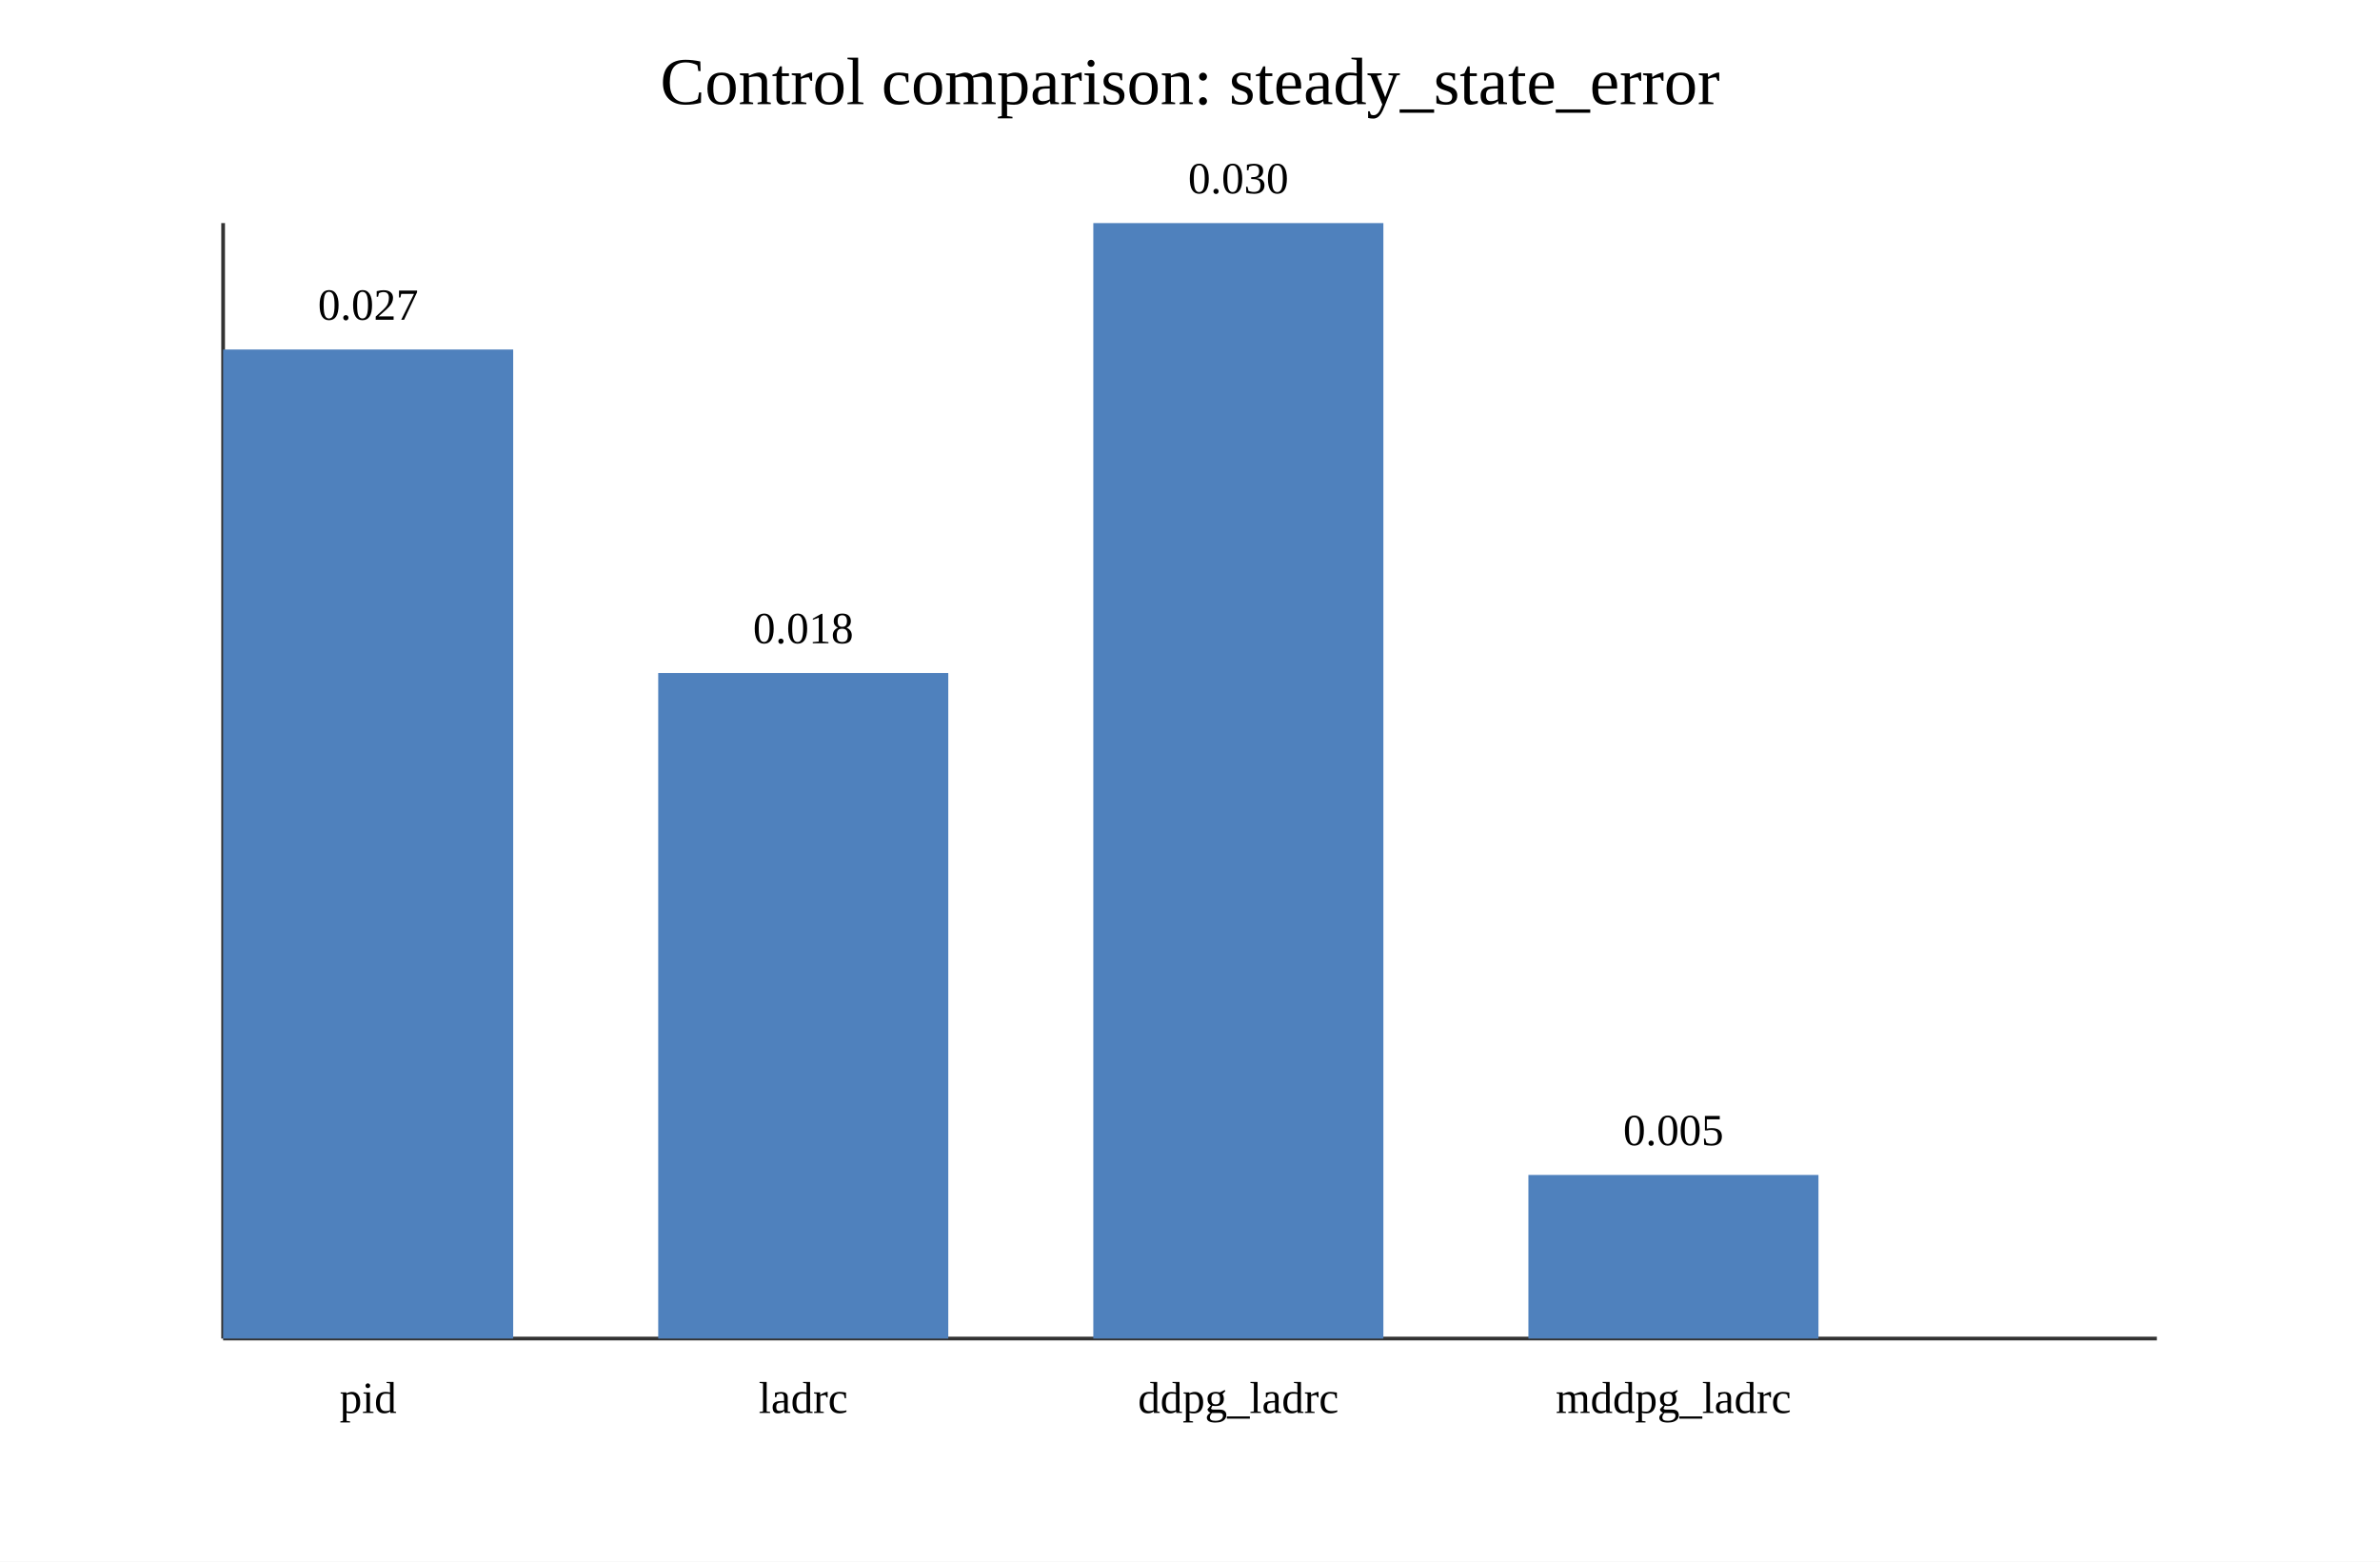
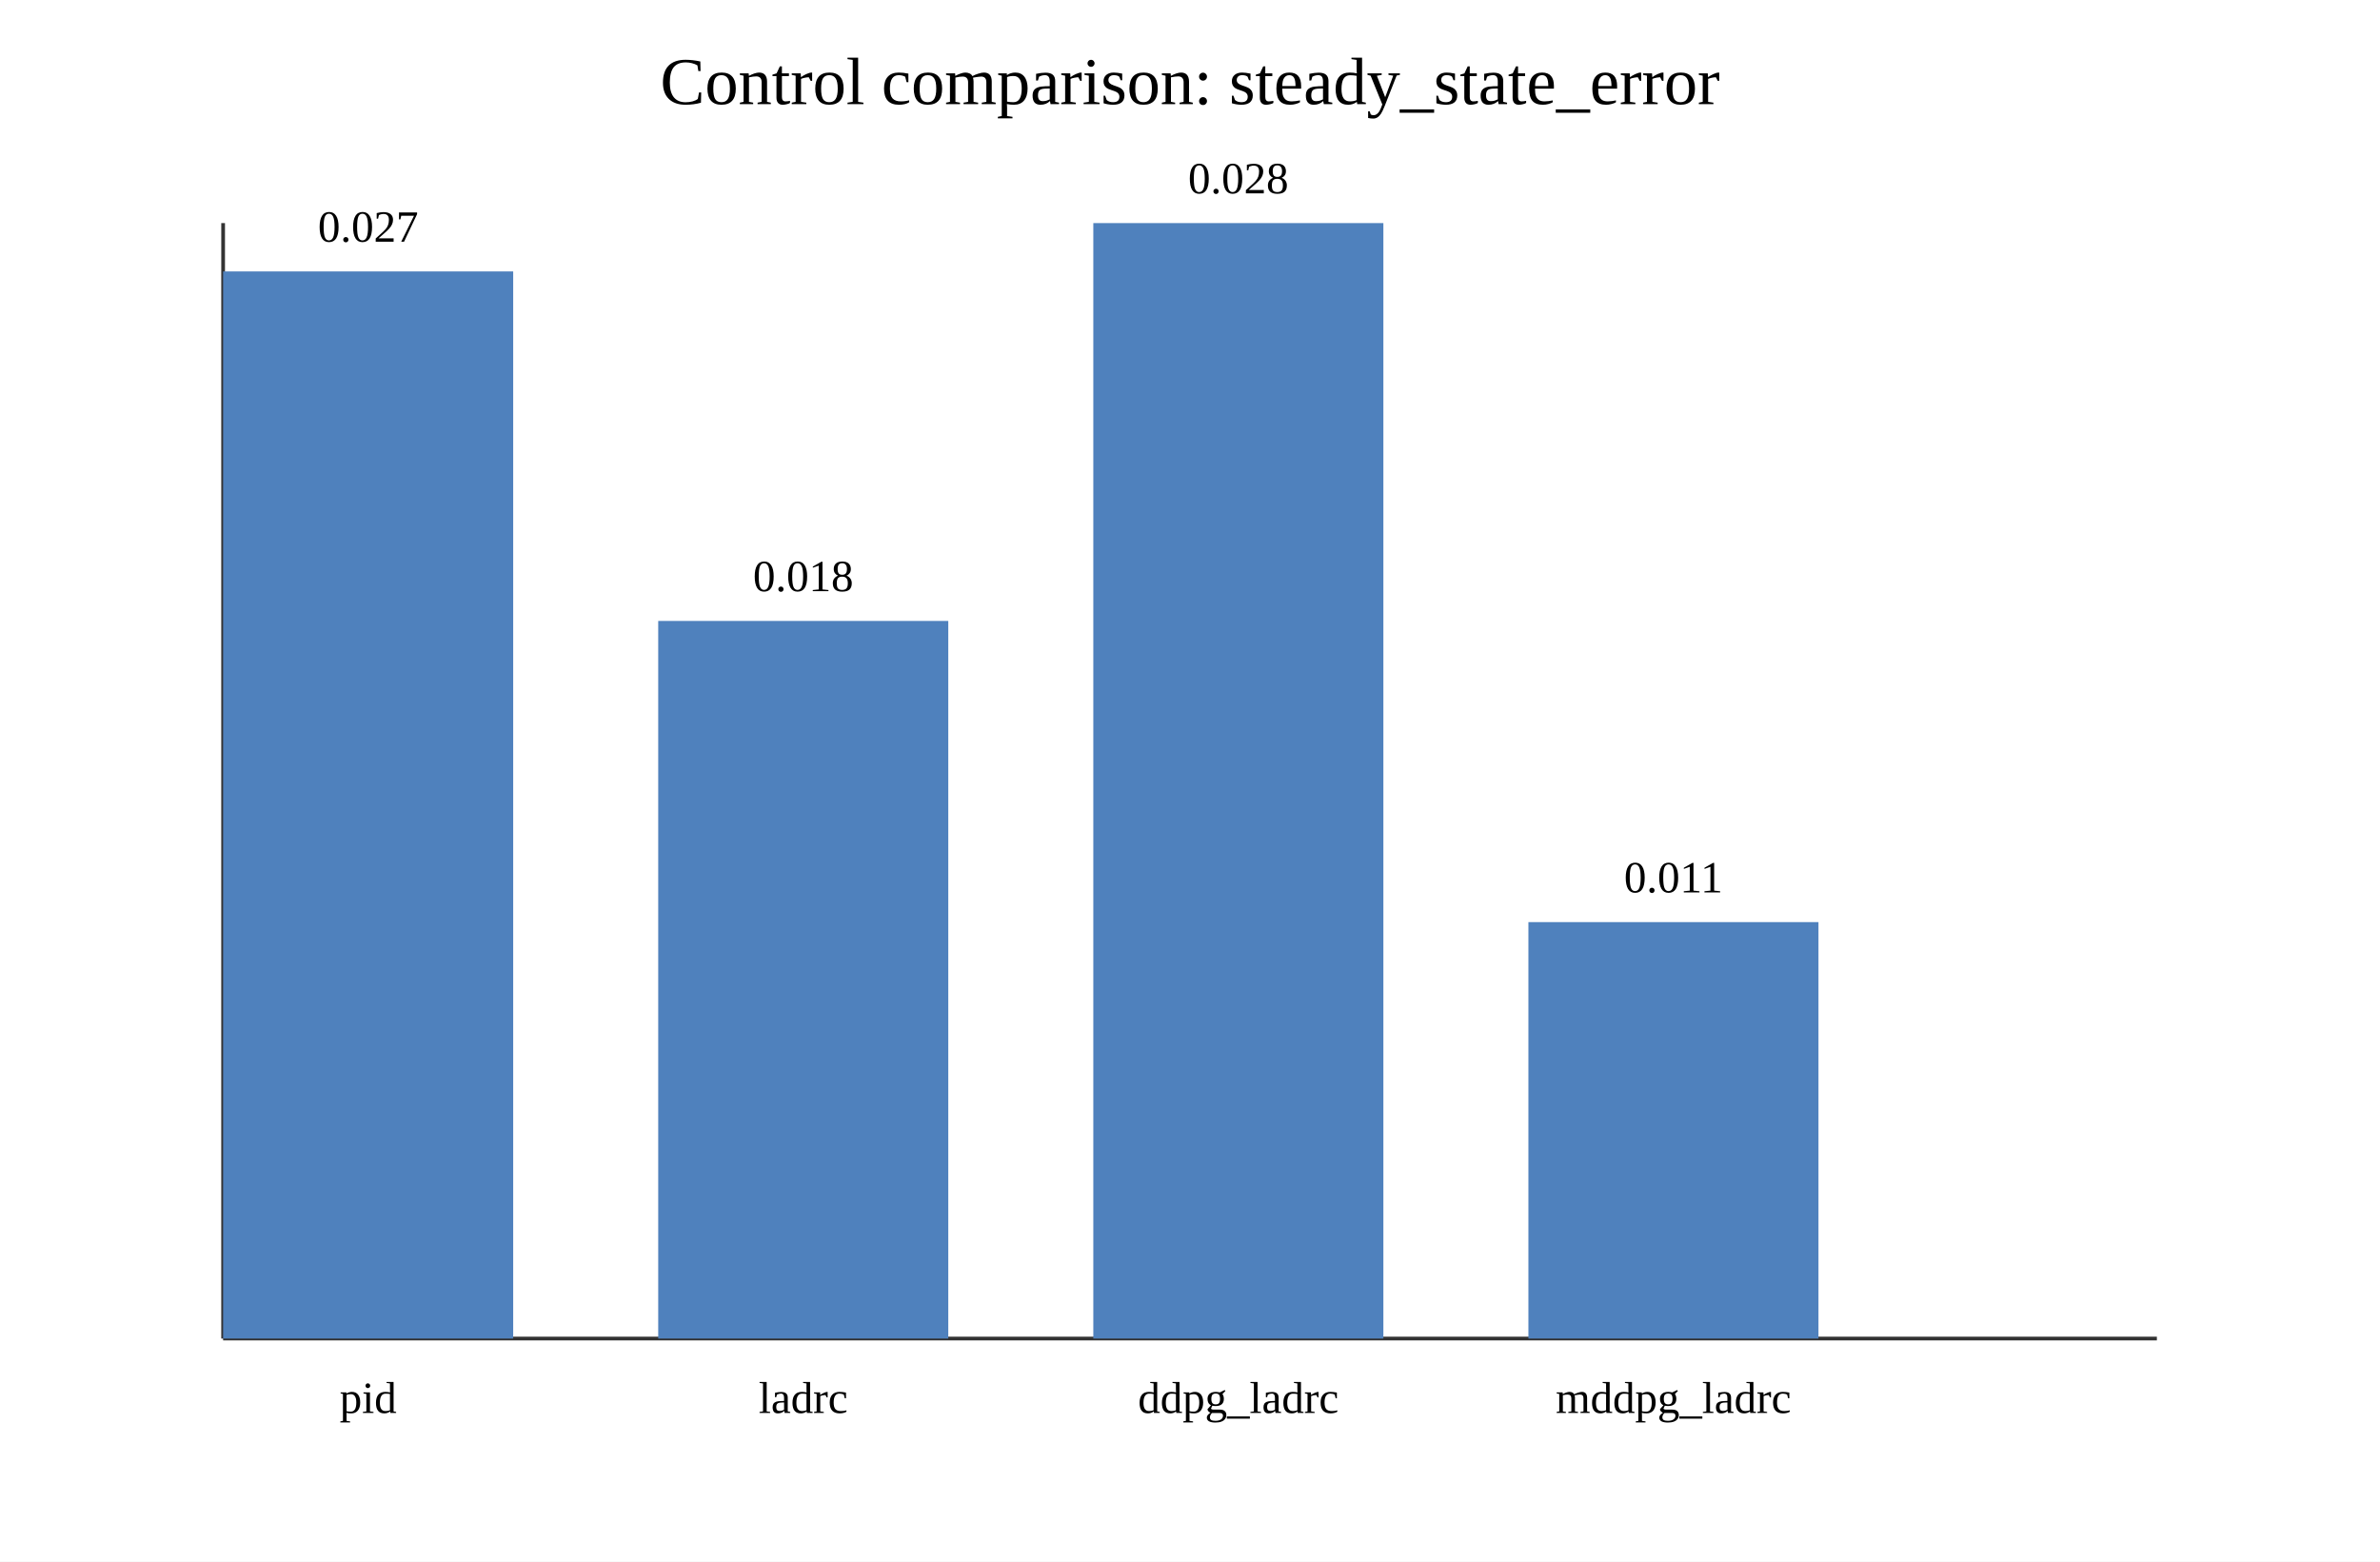
<svg xmlns="http://www.w3.org/2000/svg" width="640" height="420">
  <rect width="100%" height="100%" fill="white" />
  <line x1="60" y1="360" x2="580" y2="360" stroke="#333" />
  <line x1="60" y1="60" x2="60" y2="360" stroke="#333" />
-   <rect x="60" y="94" width="78" height="266" fill="#4f81bd" />
-   <rect x="177" y="181" width="78" height="179" fill="#4f81bd" />
+   <rect x="60" y="73" width="78" height="287" fill="#4f81bd" />
+   <rect x="177" y="167" width="78" height="193" fill="#4f81bd" />
  <rect x="294" y="60" width="78" height="300" fill="#4f81bd" />
-   <rect x="411" y="316" width="78" height="44" fill="#4f81bd" />
+   <rect x="411" y="248" width="78" height="112" fill="#4f81bd" />
  <text x="320.0" y="28" text-anchor="middle" font-size="18">Control comparison: steady_state_error</text>
  <text x="99.0" y="380" text-anchor="middle" font-size="12">pid</text>
-   <text x="99.0" y="86" text-anchor="middle" font-size="12">0.027</text>
+   <text x="99.0" y="65" text-anchor="middle" font-size="12">0.027</text>
  <text x="216.0" y="380" text-anchor="middle" font-size="12">ladrc</text>
-   <text x="216.0" y="173" text-anchor="middle" font-size="12">0.018</text>
+   <text x="216.0" y="159" text-anchor="middle" font-size="12">0.018</text>
  <text x="333.0" y="380" text-anchor="middle" font-size="12">ddpg_ladrc</text>
-   <text x="333.0" y="52" text-anchor="middle" font-size="12">0.030</text>
+   <text x="333.0" y="52" text-anchor="middle" font-size="12">0.028</text>
  <text x="450.0" y="380" text-anchor="middle" font-size="12">mddpg_ladrc</text>
-   <text x="450.0" y="308" text-anchor="middle" font-size="12">0.005</text>
+   <text x="450.0" y="240" text-anchor="middle" font-size="12">0.011</text>
</svg>
